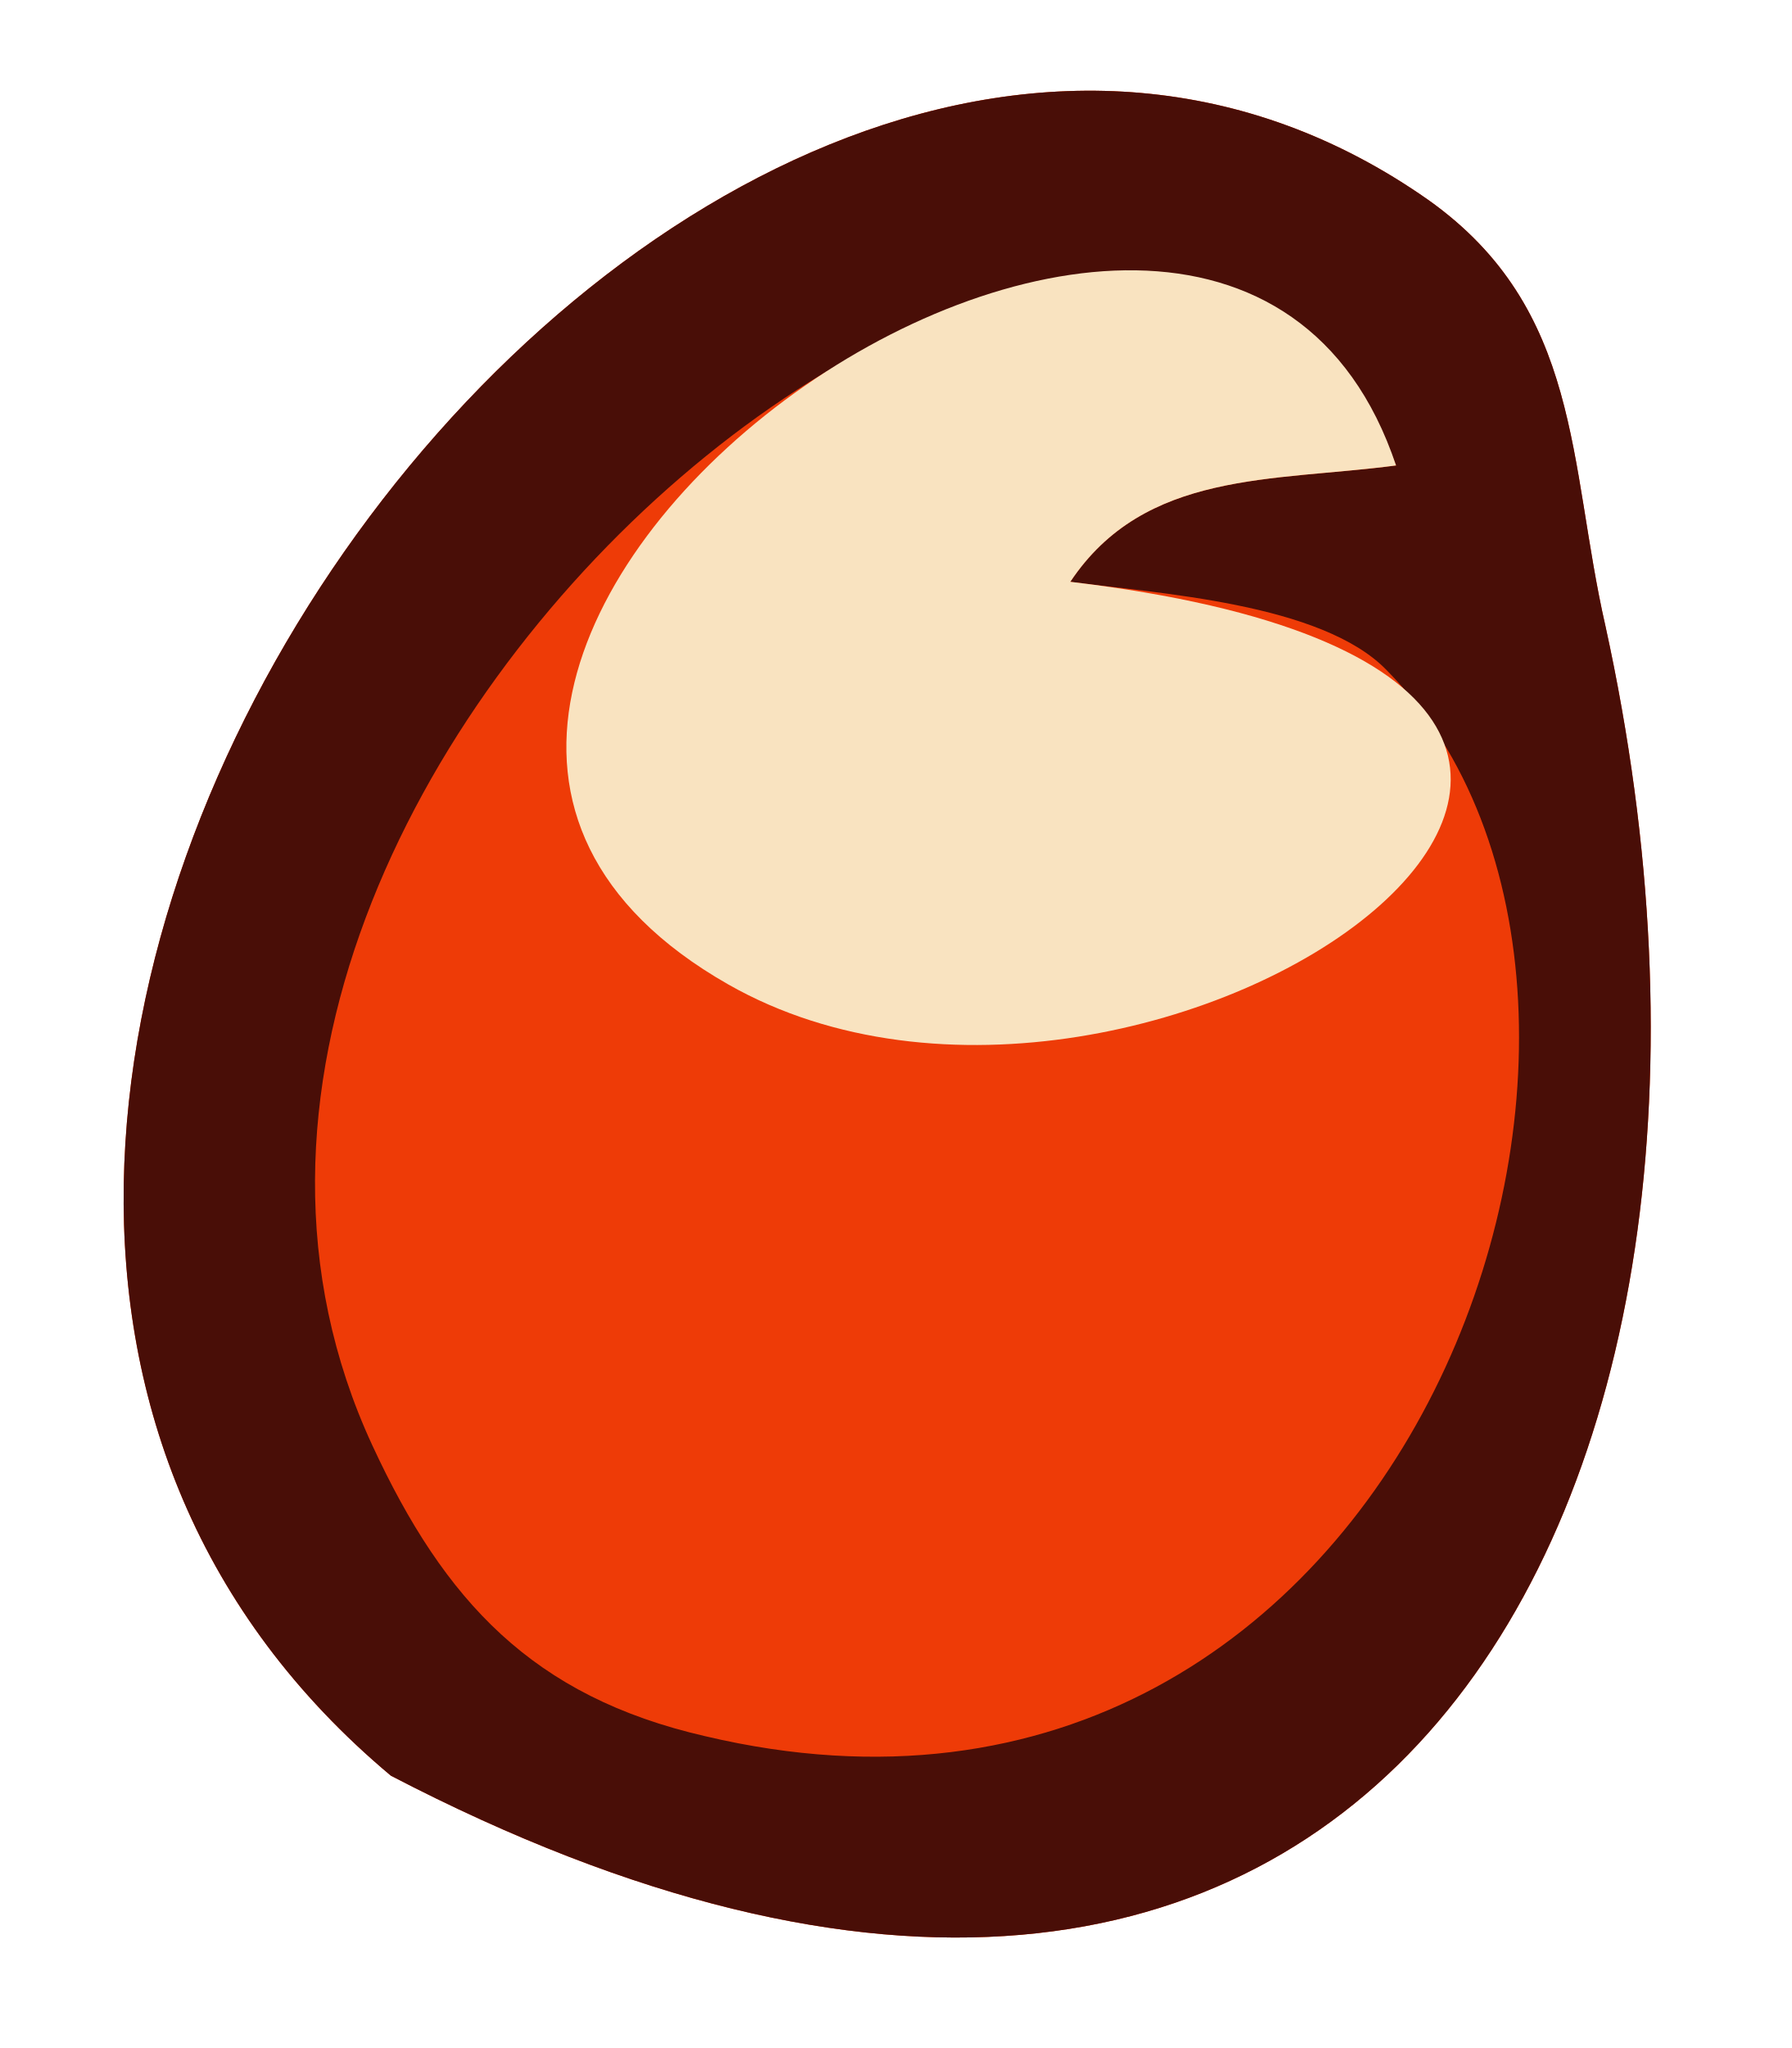
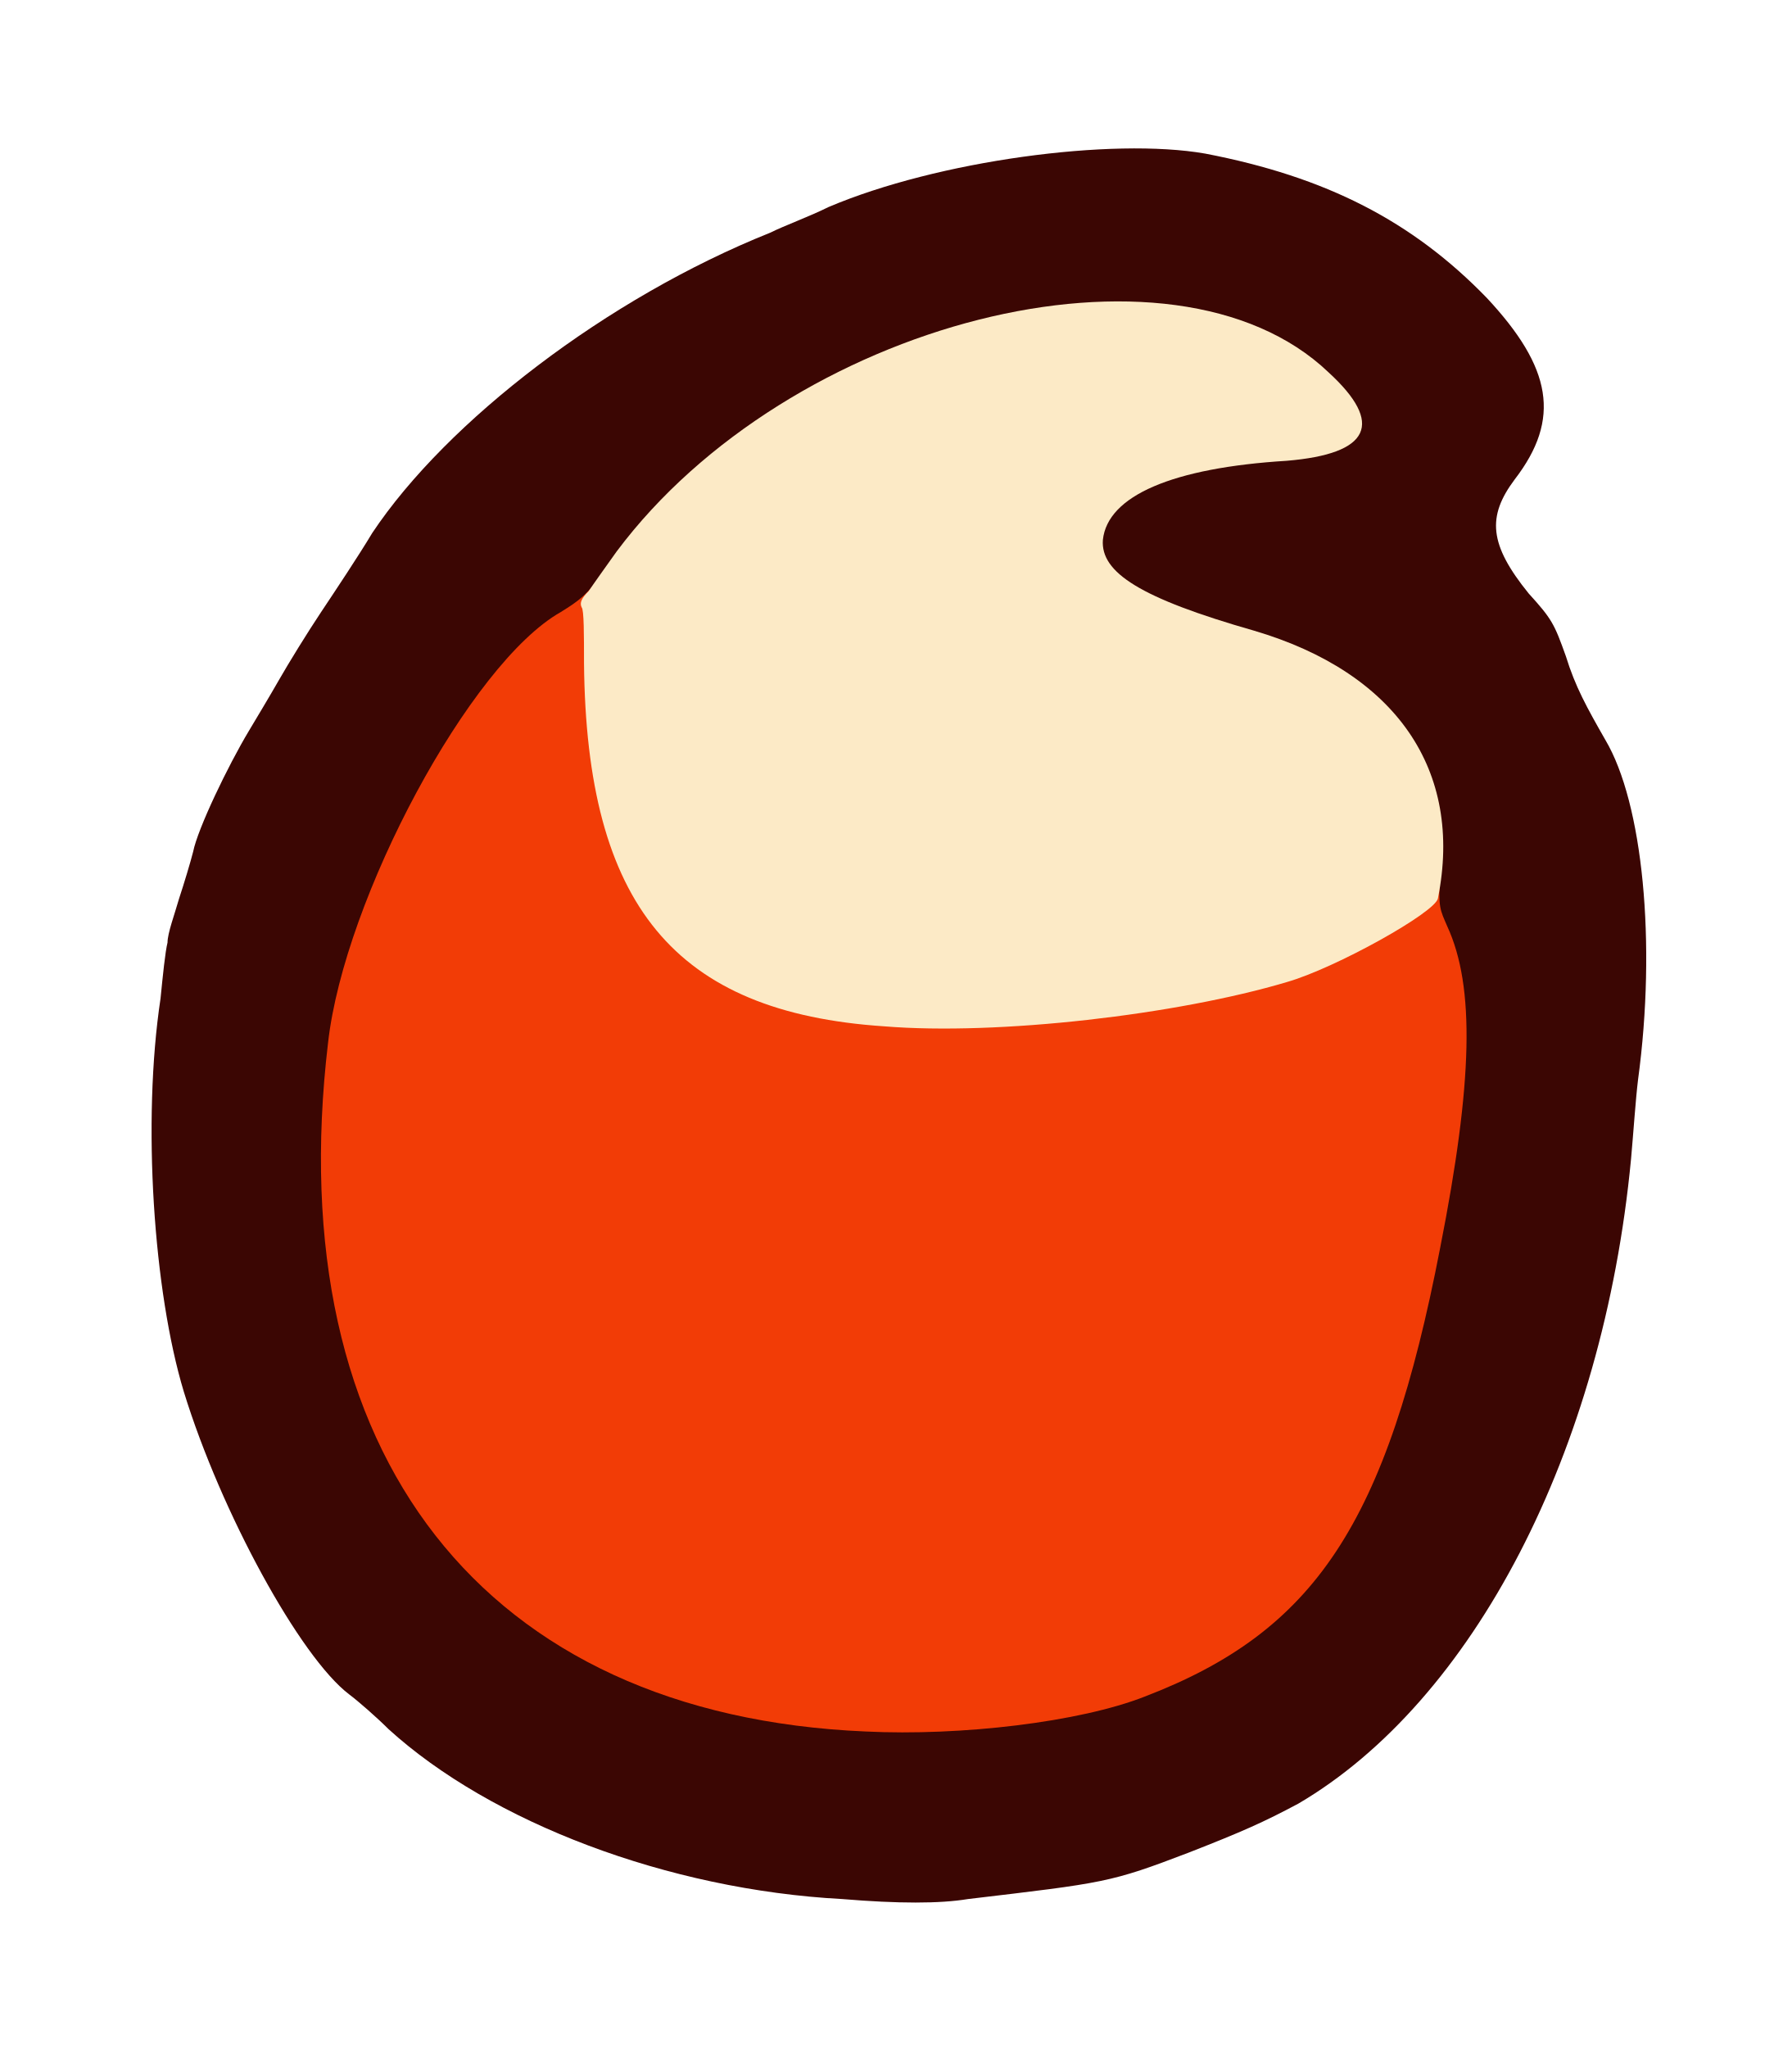
<svg xmlns="http://www.w3.org/2000/svg" viewBox="0 0 77 88" width="77" height="88">
-   <path fill="#ee3b07" d="M16.8 76.3c-33.2-27.8 13-89.9 44.6-67.7 6.6 4.7 6 11.3 7.6 18.3 8.3 37.8-10.1 71.3-52.2 49.4" />
-   <path fill="#490e07" d="M16.8 76.3c-33.2-27.8 13-89.9 44.6-67.7 6.6 4.7 6 11.3 7.6 18.3 8.3 37.8-10.1 71.3-52.2 49.4M46 25c3.2-4.8 8.7-4.3 14-5C50.5-5 2.2 32.3 16 62.1c3.1 6.7 6.9 10.8 14.3 12.5 30.4 7.2 43.4-31.5 29.3-45.8-2.8-2.9-9.9-3.3-13.6-3.8" />
-   <path fill="#f9e3c0" d="M46 25c36.3 4.3 3.4 27.6-14.7 17.3C7.4 28.7 52.1-3.6 60 20c-5.3.7-10.8.2-14 5" />
+   <path class="c-outline" fill="#3b0603" d="M36.2 81.6C28.7 81.2 21.1 78.3 16.7 74.3C16.2 73.8 15.4 73.1 15 72.8C12.9 71.2 9.5 65 7.9 59.8C6.6 55.5 6.1 48.2 6.9 42.9C7 41.9 7.1 40.9 7.2 40.5C7.2 40.1 7.5 39.3 7.7 38.6C7.9 38 8.2 37 8.3 36.6C8.5 35.6 9.8 32.9 10.7 31.4C11 30.9 11.6 29.9 12 29.2C12.4 28.5 13.2 27.2 13.8 26.3C14.4 25.4 15.4 23.9 16 22.9C19.2 18.1 26.1 12.8 33.1 10C33.7 9.7 34.8 9.3 35.6 8.9C40.3 6.9 47.8 5.9 51.8 6.6C57 7.6 60.7 9.5 63.9 12.8C66.7 15.8 67.1 18 65.1 20.6C63.9 22.2 64 23.4 65.7 25.5C66.7 26.6 66.8 26.8 67.3 28.2C67.7 29.5 68.2 30.4 69 31.8C70.6 34.5 71.2 40.5 70.4 46.4C70.3 47.2 70.2 48.7 70.1 49.8C68.9 62.4 63.3 73.1 55.8 77.5C54.3 78.3 53.4 78.7 51.1 79.6C47.7 80.9 47.5 80.9 41.6 81.6C40.4 81.8 38.6 81.8 36.2 81.6Z" />
+   <path class="c-fur" fill="#f23c06" d="M37.2 74.4C20.8 73.7 12 62.5 14.1 44.8C14.8 38.6 20.2 28.5 24.1 26.3C24.9 25.8 25.2 25.6 26 24.5C26.7 23.4 26.8 23.4 27.3 24.1C28 25 28.1 25.6 28.1 28.1C28.1 38.4 31.7 41.7 42.4 41.2C49.8 40.9 54.4 39.8 58.5 37.3C60.3 36.3 61.4 35.9 61.8 36.1C61.9 36.1 61.9 36.8 61.9 37.6C61.8 39 61.9 39.1 62.2 39.8C63.4 42.4 63.3 46.5 61.9 53.6C59.6 65.5 56.5 70.1 49.2 72.9C46.4 74 41.3 74.6 37.2 74.4Z" />
+   <path class="c-belly" fill="#fceac6" d="M38 44.1C29 43.5 25.2 38.9 25.1 28.5C25.1 27.3 25.1 26.2 25 26.1C24.9 25.9 25 25.7 25.3 25.4C25.5 25.1 26 24.4 26.5 23.7C33.9 13.8 50.4 9.6 57.1 16C59.5 18.2 58.9 19.5 55.3 19.8C50.4 20.1 47.6 21.3 47.4 23.2C47.3 24.6 49 25.7 53.9 27.1C60 28.9 62.9 33.1 61.8 38.6C61.7 39.2 57.4 41.6 55.3 42.2C50.6 43.6 42.9 44.5 38 44.1Z" />
</svg>
